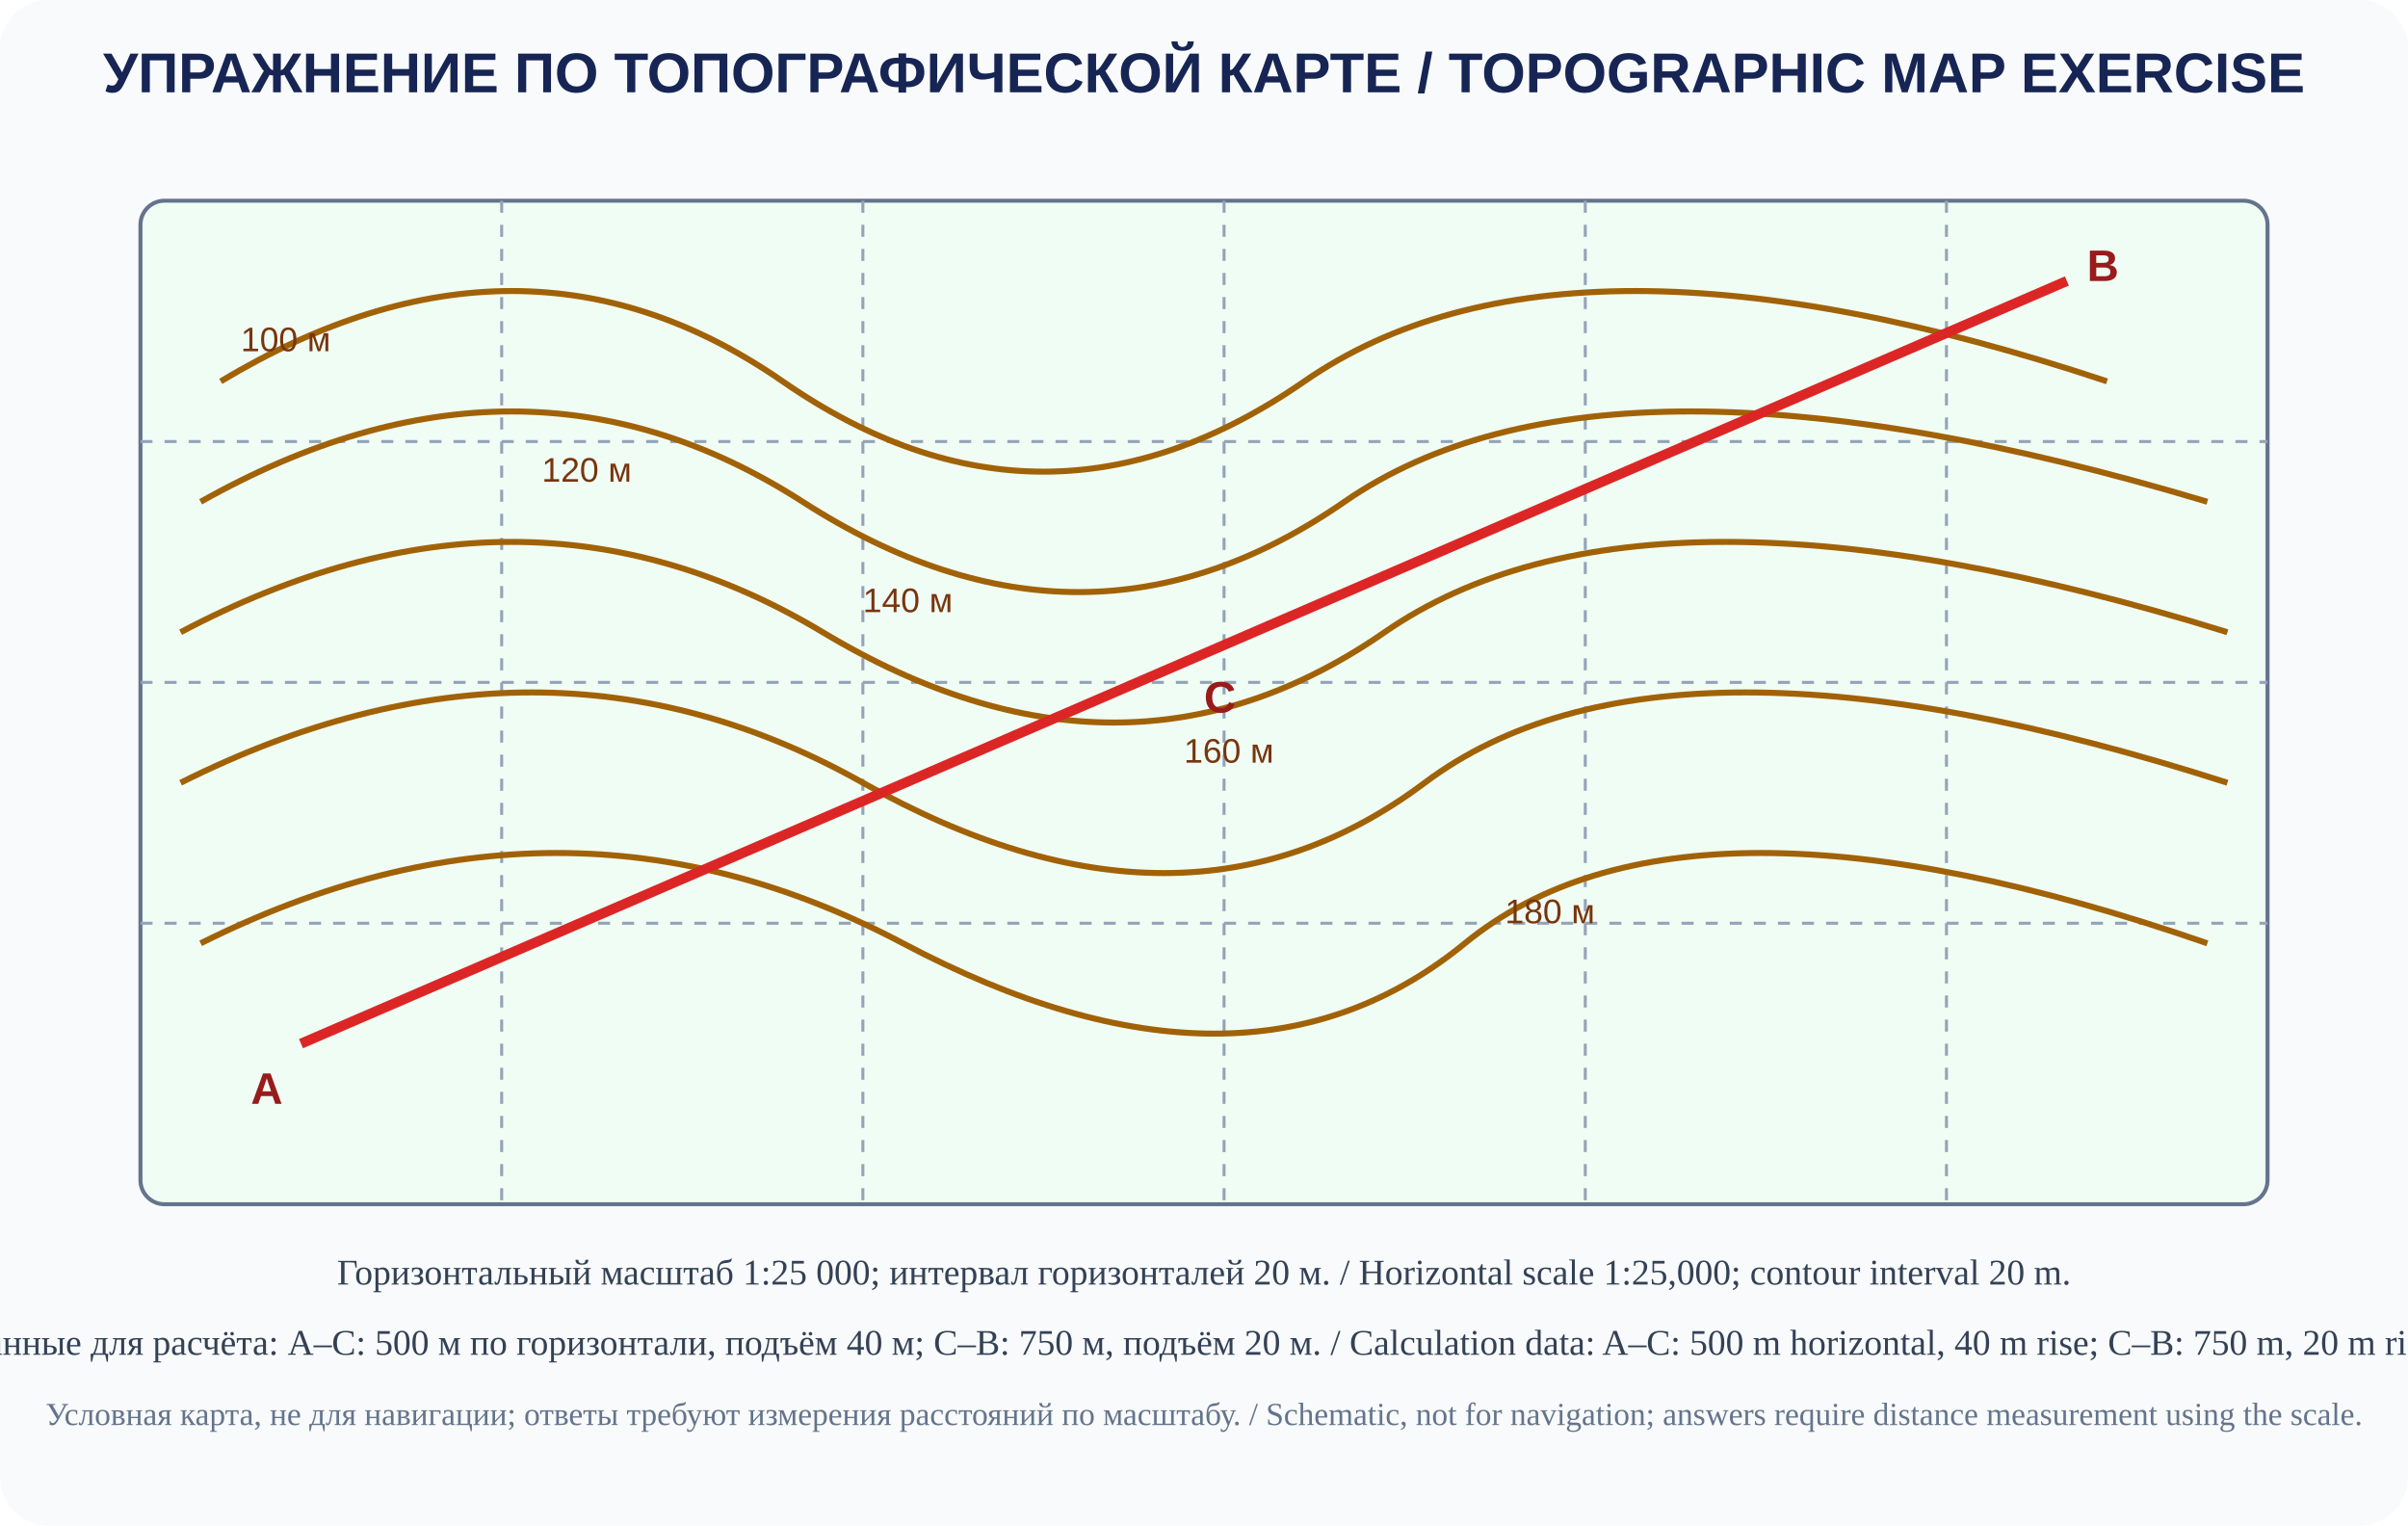
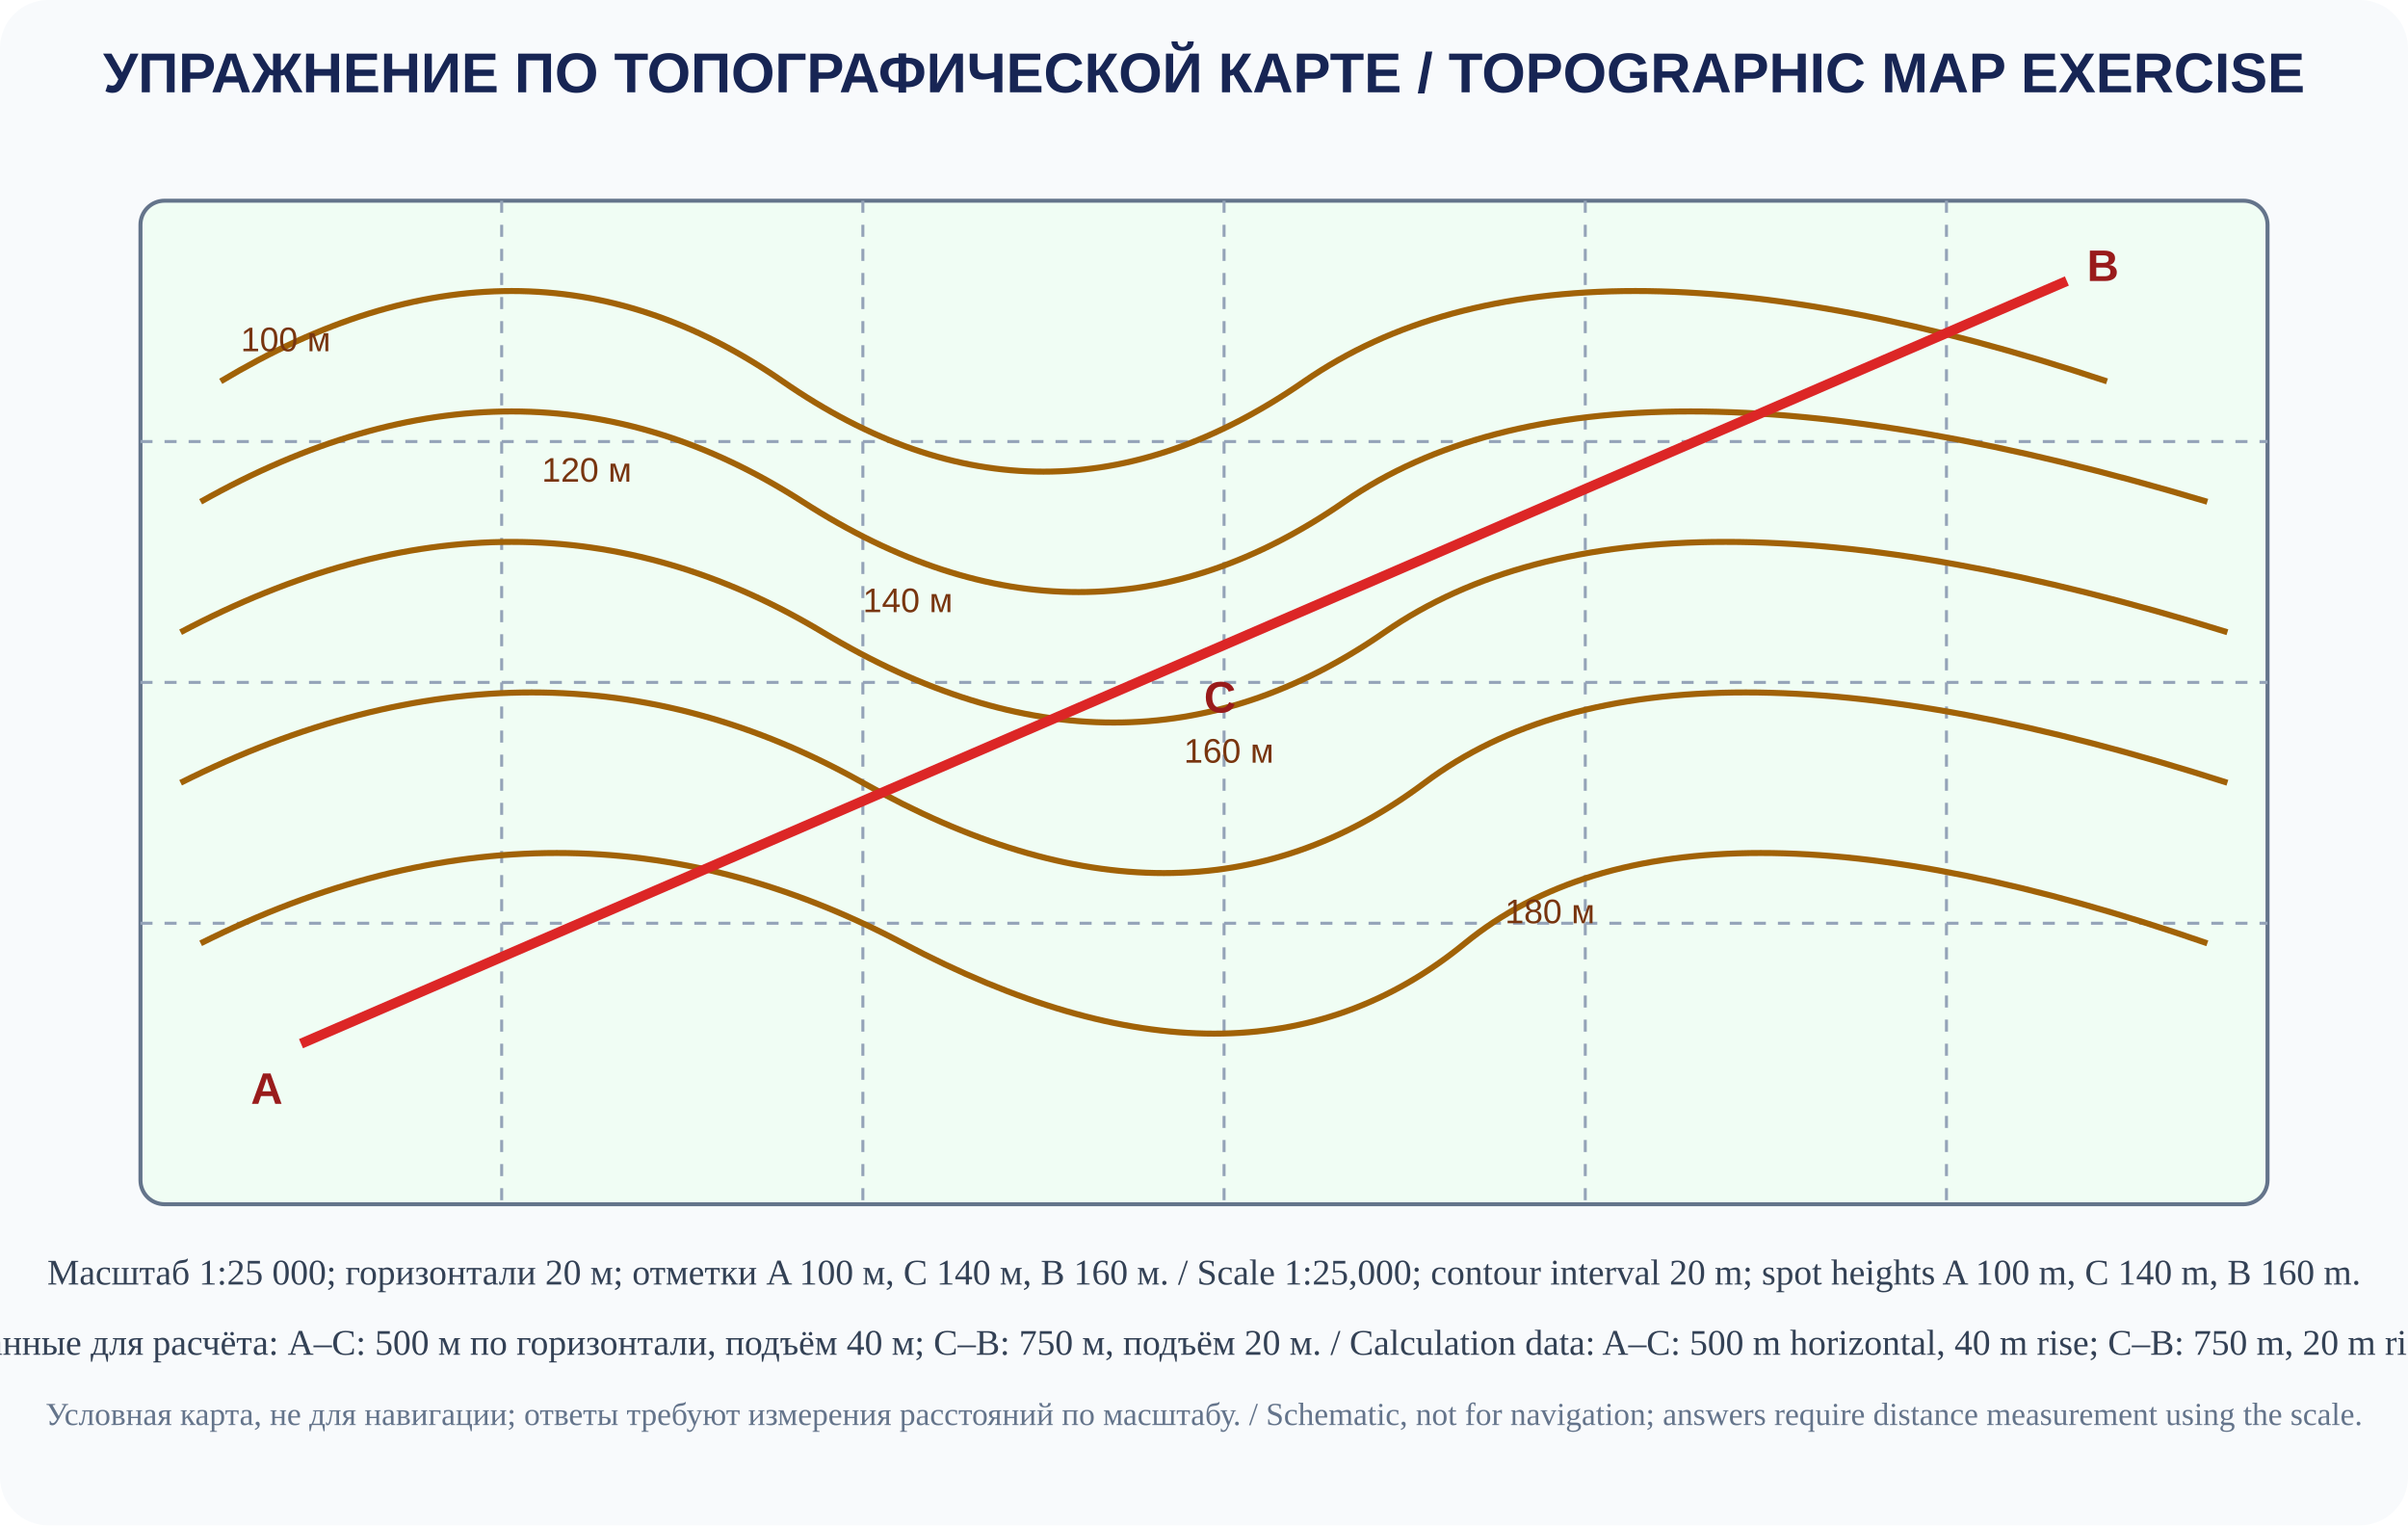
<svg xmlns="http://www.w3.org/2000/svg" viewBox="0 0 1200 760" role="img" aria-labelledby="title desc">
  <rect width="1200" height="760" rx="24" fill="#f8fafc" />
  <text x="600" y="46" text-anchor="middle" font-family="Arial,sans-serif" font-size="28" font-weight="700" fill="#172554">УПРАЖНЕНИЕ ПО ТОПОГРАФИЧЕСКОЙ КАРТЕ / TOPOGRAPHIC MAP EXERCISE</text>
  <rect x="70" y="100" width="1060" height="500" rx="12" fill="#f0fdf4" stroke="#64748b" stroke-width="2" />
  <g stroke="#94a3b8" stroke-width="1.5" stroke-dasharray="6 6">
    <path d="M250 100 V600 M430 100 V600 M610 100 V600 M790 100 V600 M970 100 V600" />
    <path d="M70 220 H1130 M70 340 H1130 M70 460 H1130" />
  </g>
  <g fill="none" stroke="#a16207" stroke-width="3">
    <path d="M110 190 Q260 100 390 190 T650 190 T1050 190" />
    <path d="M100 250 Q260 160 400 250 T670 250 T1100 250" />
    <path d="M90 315 Q260 225 410 315 T690 315 T1110 315" />
    <path d="M90 390 Q270 300 430 390 T710 390 T1110 390" />
    <path d="M100 470 Q280 380 450 470 T730 470 T1100 470" />
  </g>
  <g font-family="Arial,sans-serif" font-size="17" fill="#78350f">
    <text x="120" y="175">100 м</text>
    <text x="270" y="240">120 м</text>
    <text x="430" y="305">140 м</text>
    <text x="590" y="380">160 м</text>
    <text x="750" y="460">180 м</text>
  </g>
  <path d="M150 520 L1030 140" stroke="#dc2626" stroke-width="5" />
  <g font-family="Arial,sans-serif" font-size="22" font-weight="700" fill="#991b1b">
    <text x="125" y="550">A</text>
    <text x="600" y="355">C</text>
    <text x="1040" y="140">B</text>
  </g>
-   <text x="600" y="640" text-anchor="middle" font-size="18" fill="#334155">Горизонтальный масштаб 1:25 000; интервал горизонталей 20 м. / Horizontal scale 1:25,000; contour interval 20 m.</text>
+   <text x="600" y="640" text-anchor="middle" font-size="18" fill="#334155">Масштаб 1:25 000; горизонтали 20 м; отметки A 100 м, C 140 м, B 160 м. / Scale 1:25,000; contour interval 20 m; spot heights A 100 m, C 140 m, B 160 m.</text>
  <text x="600" y="675" text-anchor="middle" font-size="18" fill="#334155">Данные для расчёта: A–C: 500 м по горизонтали, подъём 40 м; C–B: 750 м, подъём 20 м. / Calculation data: A–C: 500 m horizontal, 40 m rise; C–B: 750 m, 20 m rise.</text>
  <text x="600" y="710" text-anchor="middle" font-size="16" fill="#64748b">Условная карта, не для навигации; ответы требуют измерения расстояний по масштабу. / Schematic, not for navigation; answers require distance measurement using the scale.</text>
</svg>
